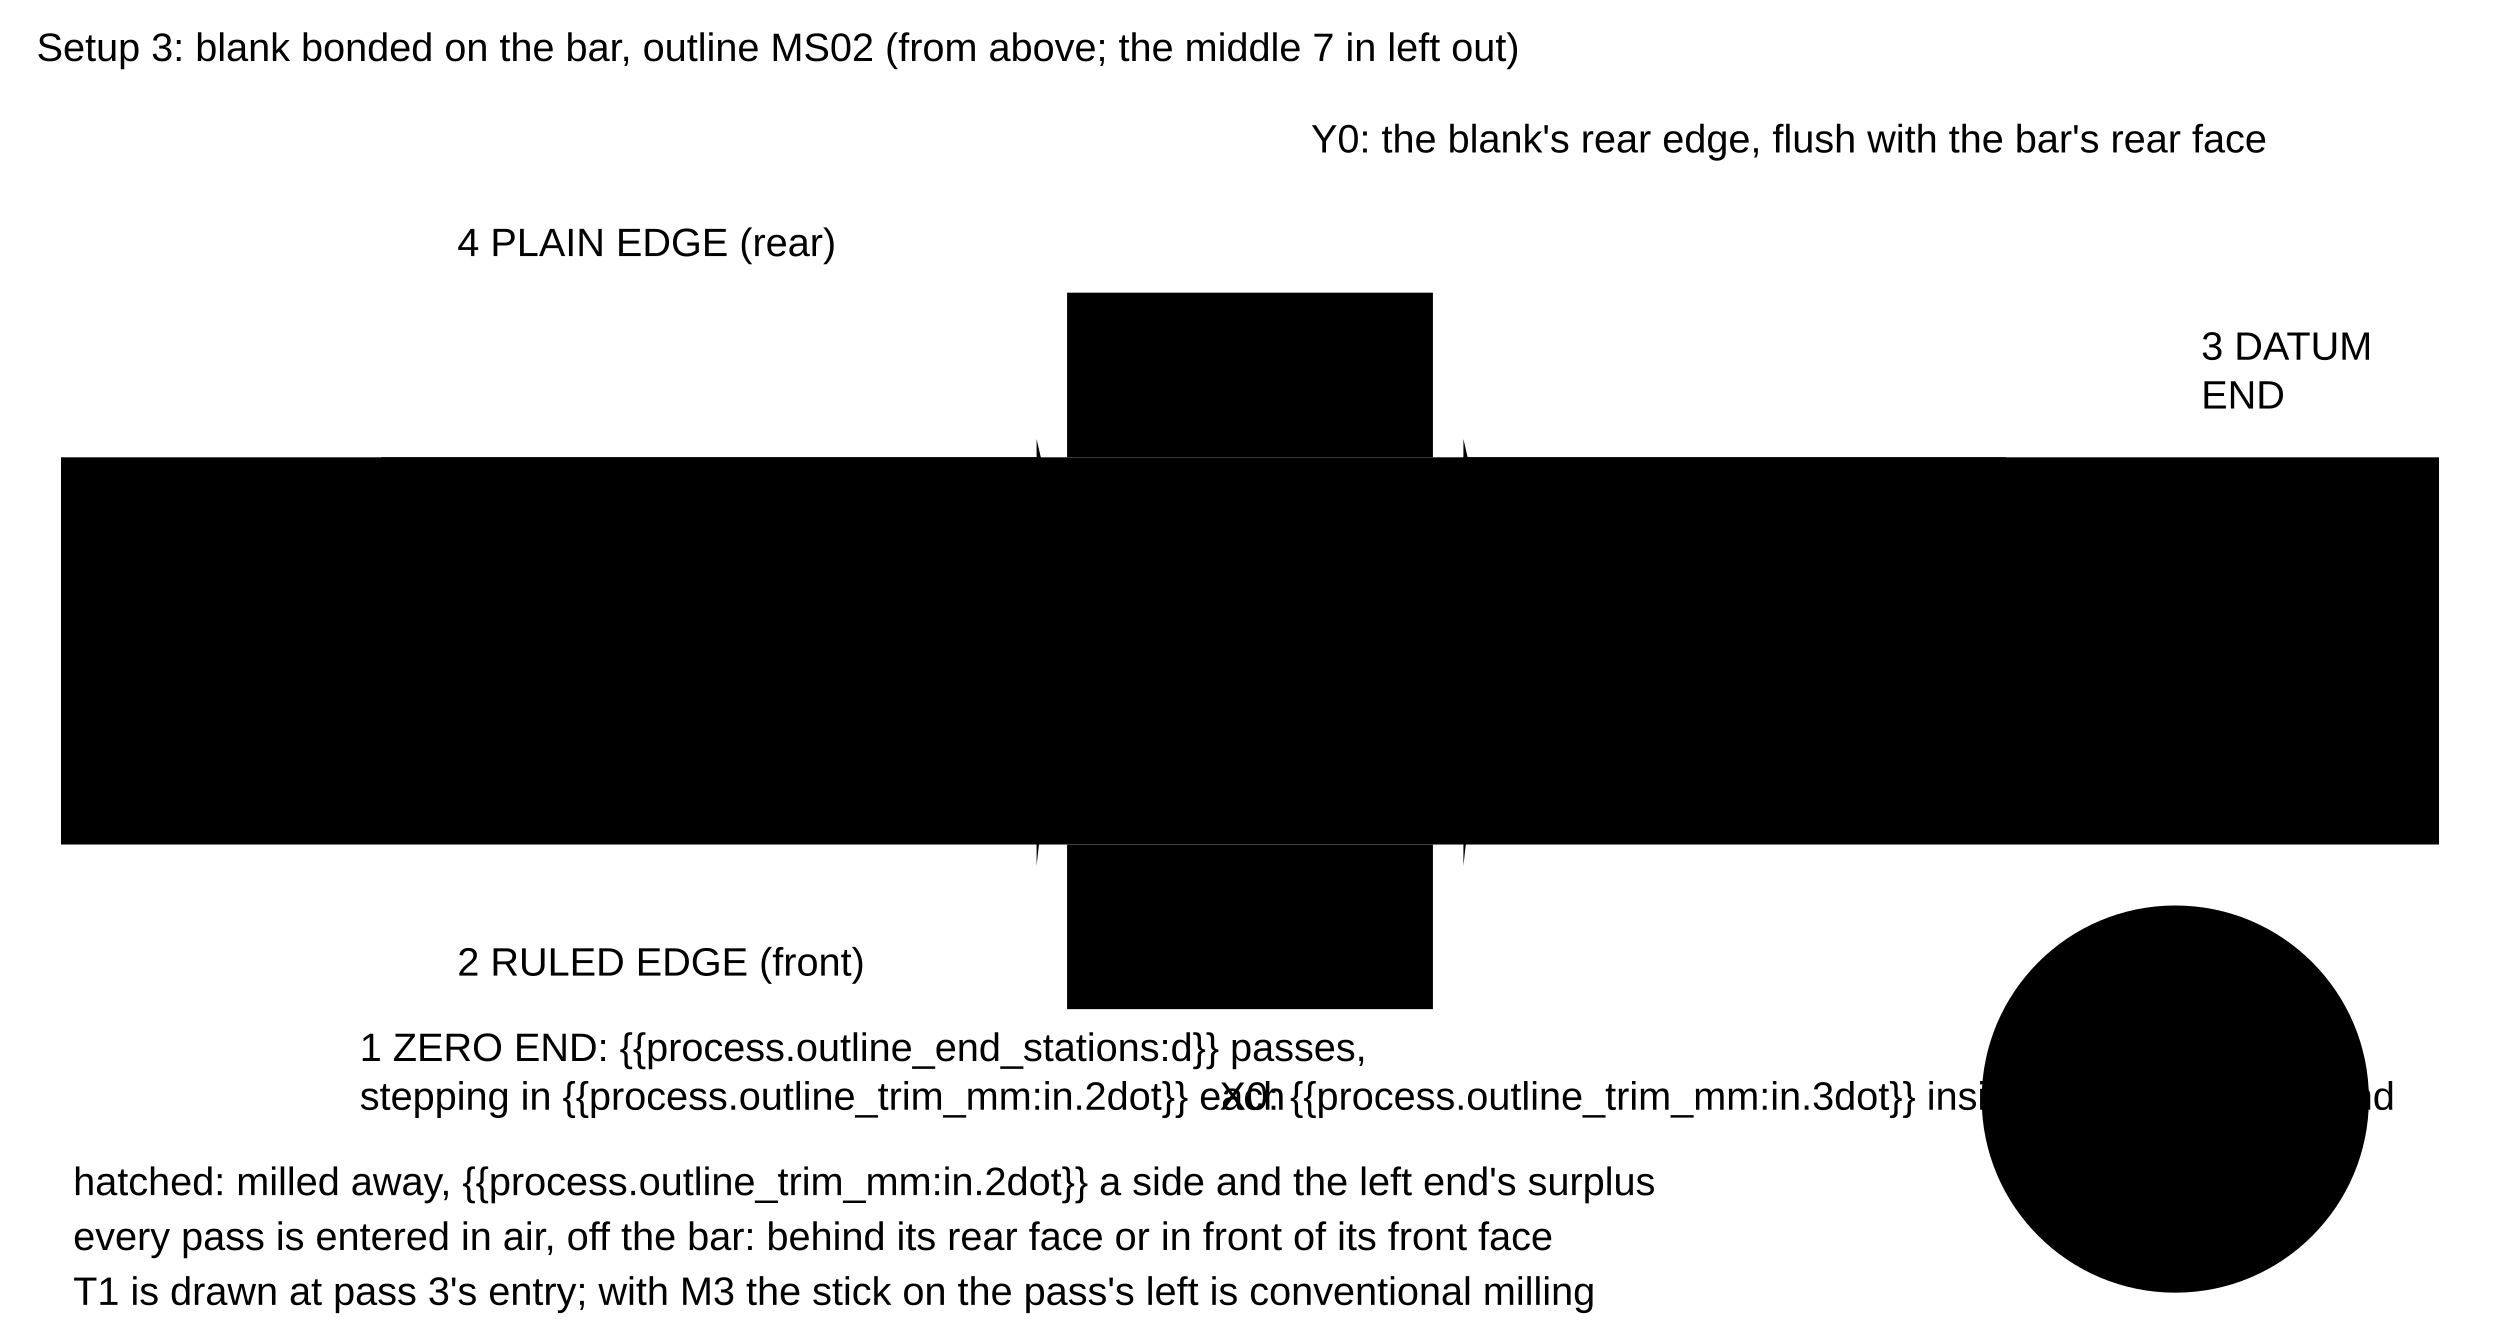
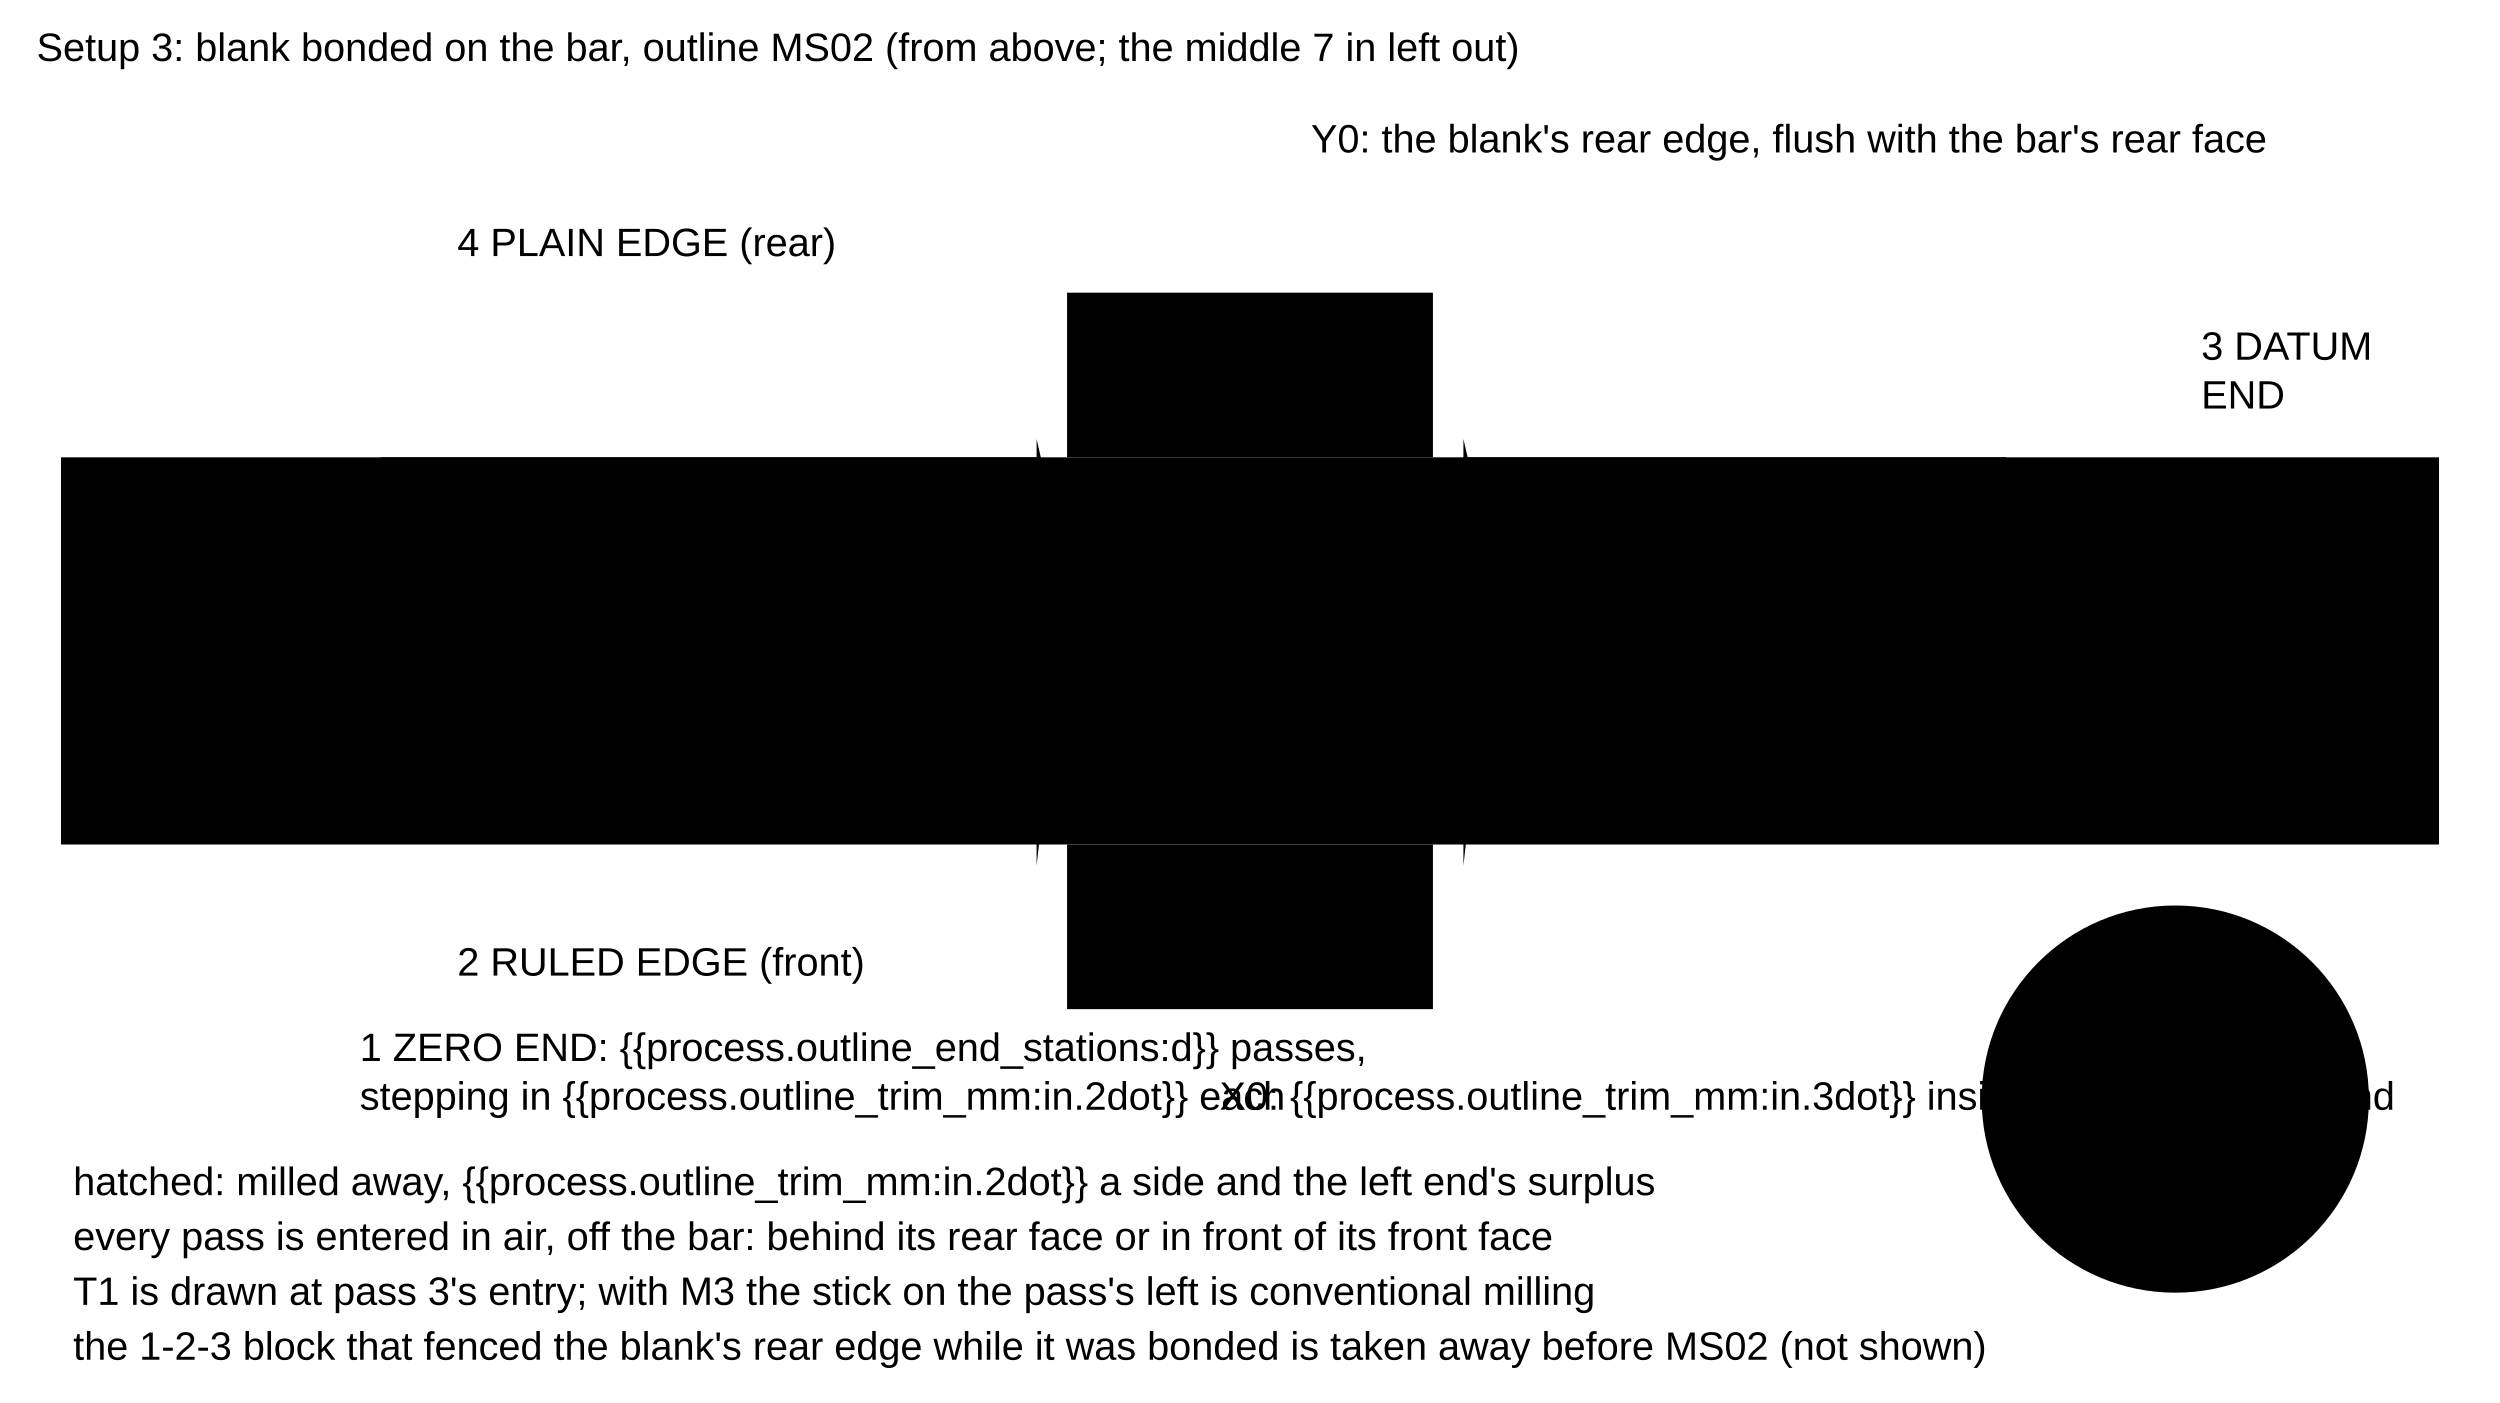
- <svg xmlns="http://www.w3.org/2000/svg" viewBox="0 0 820 440" width="820" height="440" font-family="Arial, Helvetica, sans-serif" font-size="13">
+ <svg xmlns="http://www.w3.org/2000/svg" viewBox="0 0 820 460" width="820" height="460" font-family="Arial, Helvetica, sans-serif" font-size="13">
  <text class="title" x="12" y="20">Setup 3: blank bonded on the bar, outline MS02 (from above; the middle 7 in left out)</text>
  <rect class="clamp" x="350" y="96" width="120" height="54" />
  <text class="label-on-clamp" x="358" y="118">fixed jaw</text>
  <text class="label-on-clamp" x="358" y="136">(rear, lower)</text>
  <rect class="clamp" x="350" y="277" width="120" height="54" />
  <text class="label-on-clamp" x="358" y="300">moving jaw</text>
  <text class="label-on-clamp" x="358" y="318">(toward you)</text>
  <rect class="fixture-plate" x="20" y="150" width="780" height="127" />
  <rect class="part-removed" x="125" y="150" width="215" height="95" />
  <rect class="part-removed" x="480" y="150" width="178" height="95" />
  <rect class="part-kept" x="171" y="158" width="169" height="80" />
  <rect class="part-kept" x="480" y="158" width="170" height="80" />
  <rect class="paper" x="340" y="151" width="140" height="125" />
  <path class="dims" d="M340 144 L346 170 L334 200 L346 230 L340 284 M480 144 L486 170 L474 200 L486 230 L480 284" />
  <text class="label" x="366" y="218">7 in left out</text>
  <text class="label-halo" x="196" y="194">RULED FACE up</text>
  <text class="label-halo" x="196" y="212">ZERO END at left</text>
  <text class="label-halo" x="492" y="194">DATUM END at right</text>
  <text class="label-halo" x="492" y="212">(the arrow's end)</text>
  <circle class="cutter" cx="713.5" cy="360.5" r="63.5" />
  <text class="label" x="722" y="384">T1 1/2</text>
  <line class="arrow" x1="107.2" y1="66.5" x2="107.2" y2="360.5" />
  <text class="label" x="118" y="348">1 ZERO END: {{process.outline_end_stations:d}} passes,</text>
  <text class="label" x="118" y="364">stepping in {{process.outline_trim_mm:in.2dot}} each</text>
  <line class="arrow" x1="41.5" y1="360.5" x2="41.5" y2="301.1" />
  <line class="arrow" x1="41.5" y1="301.1" x2="330" y2="301.1" />
  <line class="arrow" x1="490" y1="301.1" x2="741.1" y2="301.1" />
  <text class="label" x="150" y="320">2 RULED EDGE (front)</text>
  <line class="arrow" x1="713.5" y1="360.5" x2="713.5" y2="66.5" />
  <text class="label" x="722" y="118">3 DATUM</text>
  <text class="label" x="722" y="134">END</text>
  <line class="arrow" x1="741.1" y1="66.5" x2="741.1" y2="94.1" />
  <line class="arrow" x1="741.1" y1="94.1" x2="490" y2="94.1" />
  <line class="arrow" x1="330" y1="94.1" x2="41.5" y2="94.1" />
  <text class="label" x="150" y="84">4 PLAIN EDGE (rear)</text>
  <line class="datum" x1="650" y1="120" x2="650" y2="262" />
  <path class="leader" d="M650 262 L612 350" />
  <text class="datum-label" x="400" y="364">X0: {{process.outline_trim_mm:in.3dot}} inside the blank's right end</text>
  <line class="datum" x1="125" y1="150" x2="340" y2="150" />
  <line class="datum" x1="480" y1="150" x2="658" y2="150" />
  <path class="leader" d="M560 150 L560 56" />
  <text class="datum-label" x="430" y="50">Y0: the blank's rear edge, flush with the bar's rear face</text>
  <text class="label" x="24" y="392">hatched: milled away, {{process.outline_trim_mm:in.2dot}} a side and the left end's surplus</text>
  <text class="label" x="24" y="410">every pass is entered in air, off the bar: behind its rear face or in front of its front face</text>
  <text class="label" x="24" y="428">T1 is drawn at pass 3's entry; with M3 the stick on the pass's left is conventional milling</text>
+   <text class="label" x="24" y="446">the 1-2-3 block that fenced the blank's rear edge while it was bonded is taken away before MS02 (not shown)</text>
</svg>
